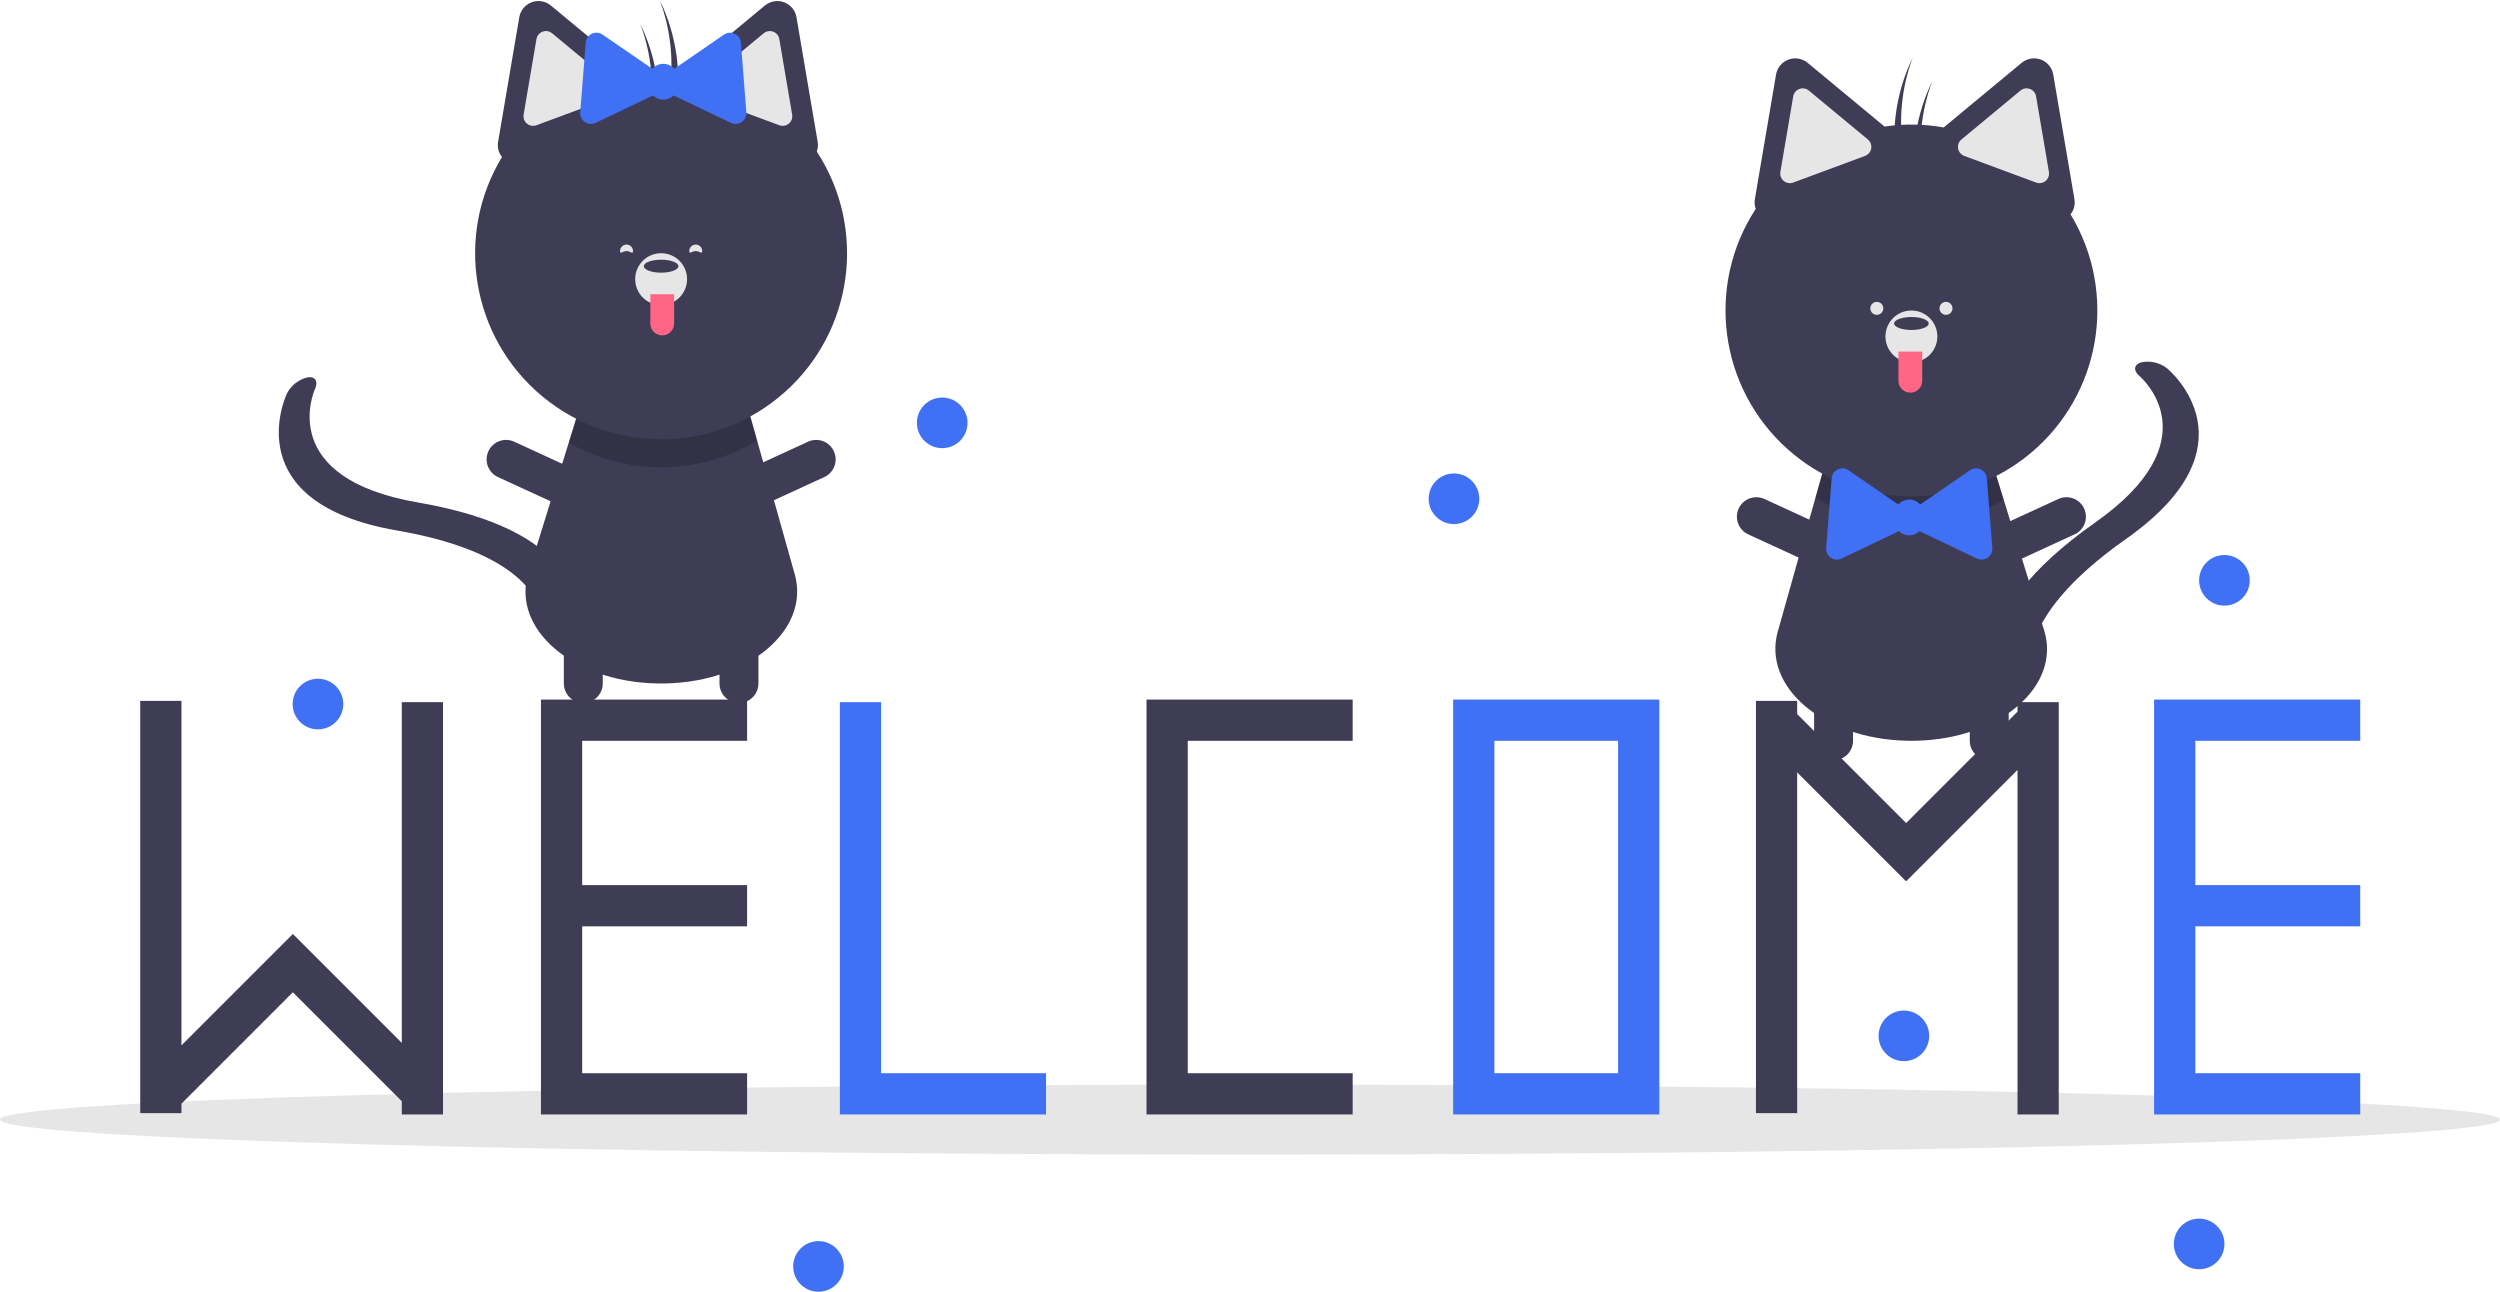
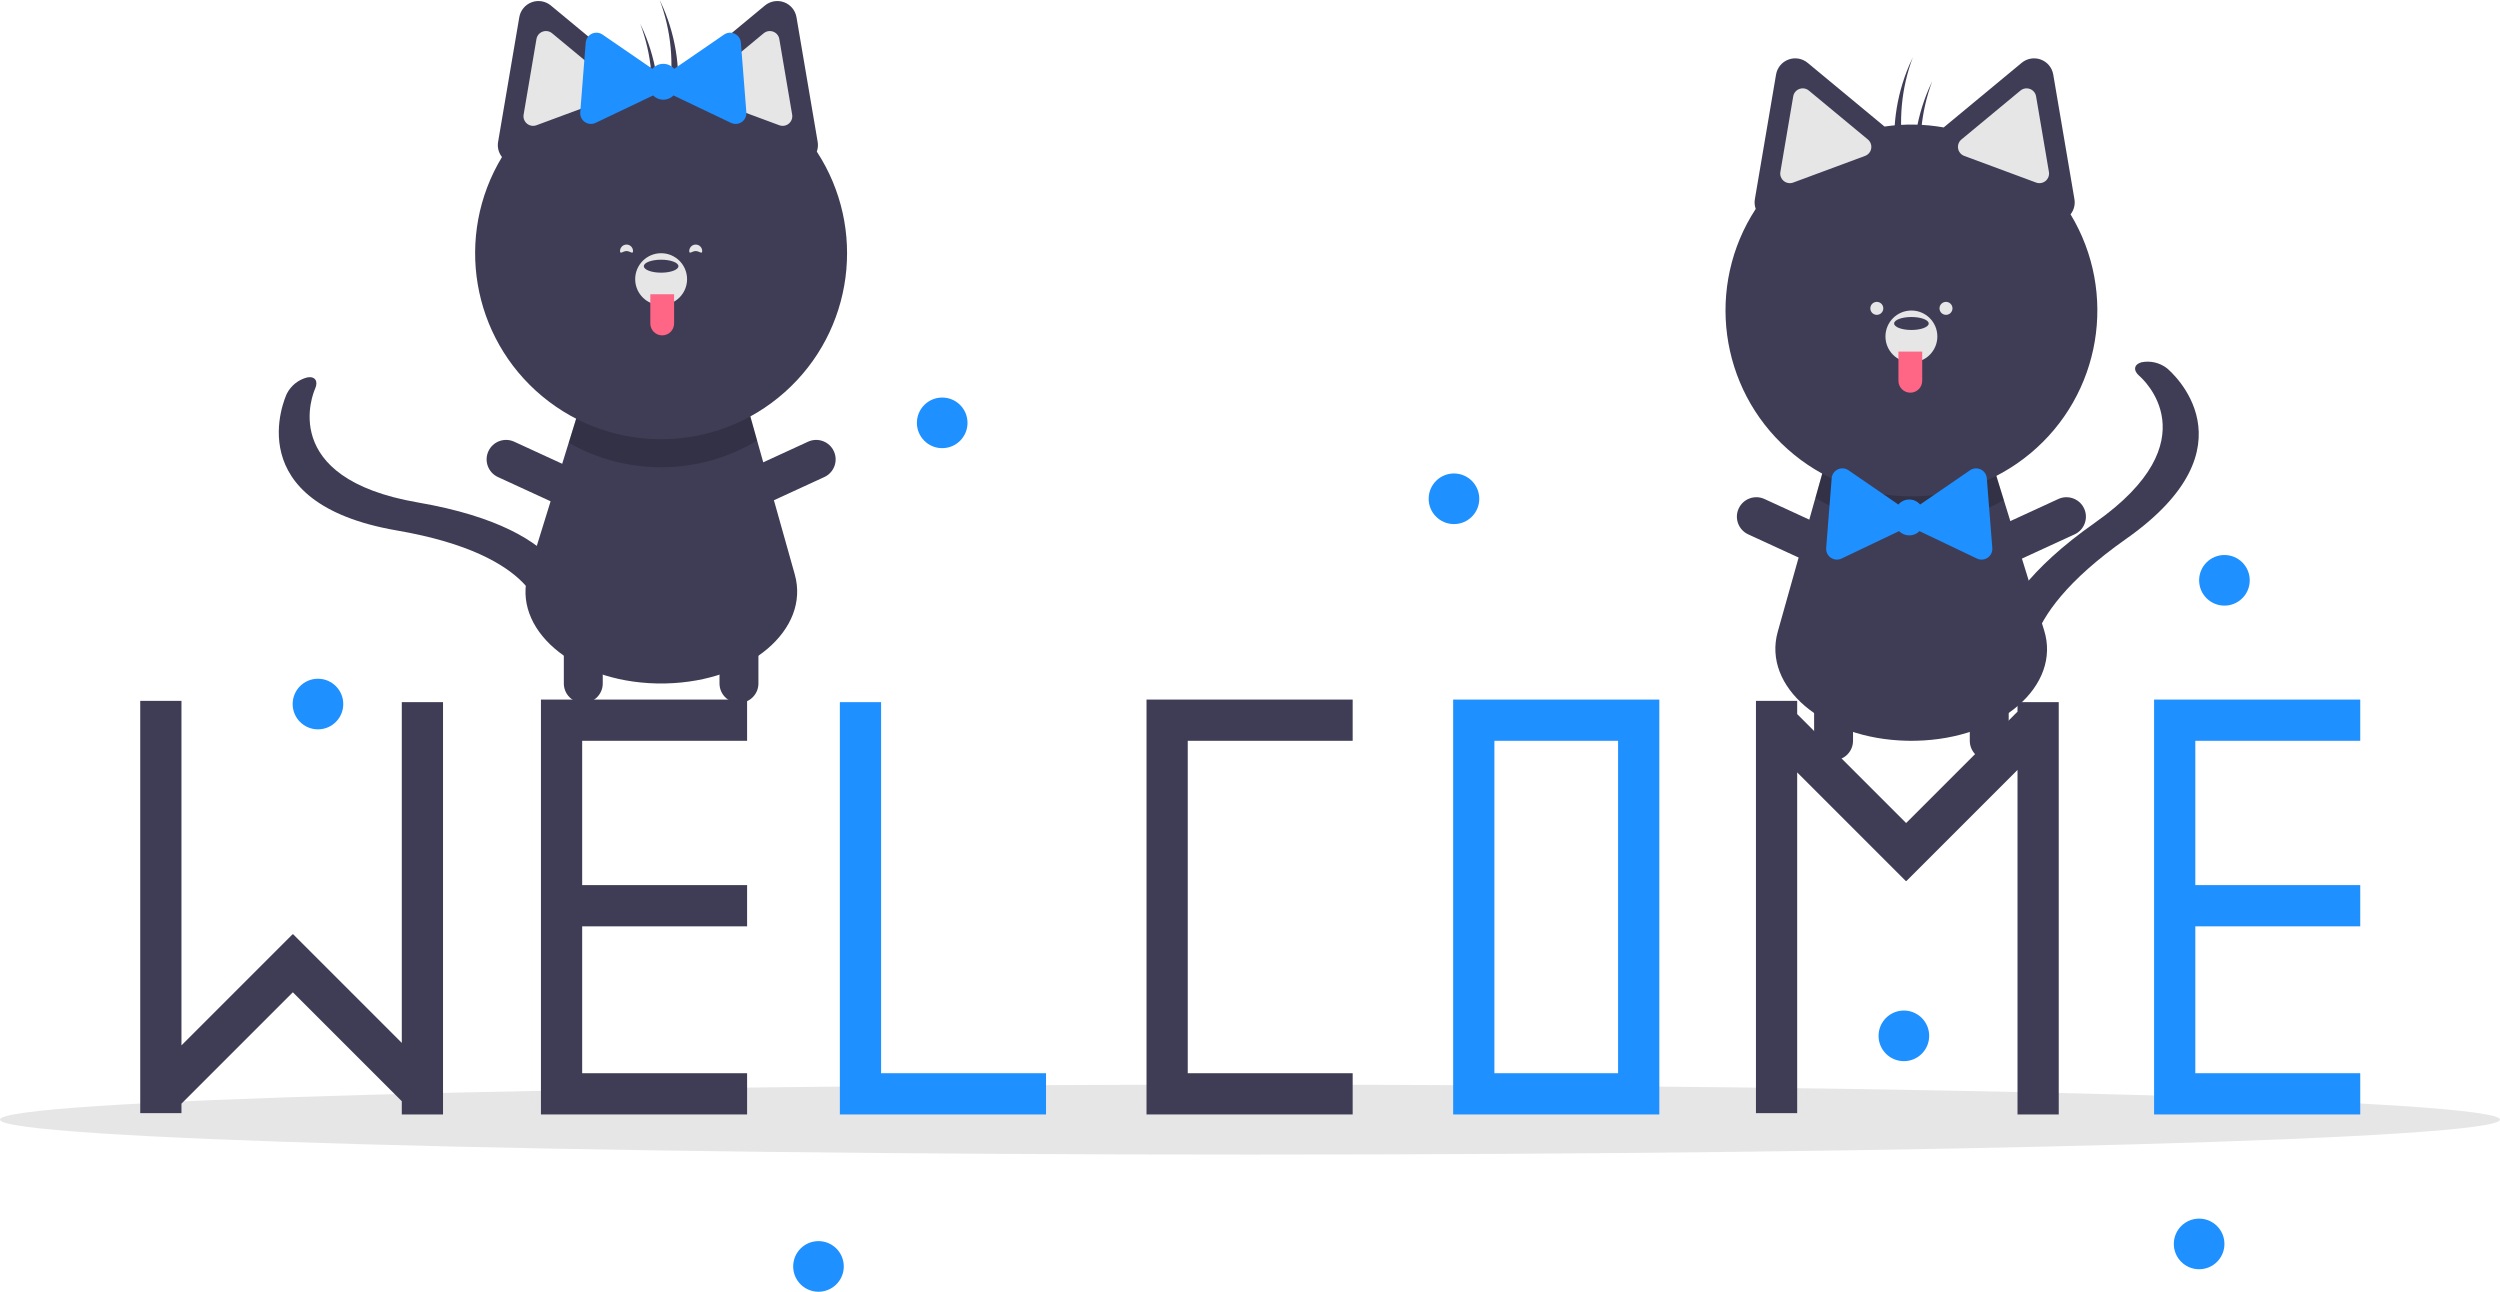
<svg xmlns="http://www.w3.org/2000/svg" data-name="Layer 1" width="889.076" height="459.38" viewBox="0 0 889.076 459.38">
  <ellipse cx="444.538" cy="398.169" rx="444.538" ry="12.435" fill="#e6e6e6" />
  <path d="M836.907,483.742c-.561.008-1.123.015-1.692.015s-1.13-.008-1.692-.015c-29.757-.677-51.326-19.269-45.836-38.777l13.387-47.589,3.383-12.041,59.976,1.023,3.645,11.78,14.348,46.366C888.502,464.119,866.934,483.065,836.907,483.742Z" transform="translate(-155.4622 -220.3102)" fill="#3f3d56" />
  <path d="M868.079,398.137a66.201,66.201,0,0,1-67.004-.761l3.383-12.041,59.976,1.023Z" transform="translate(-155.4622 -220.3102)" opacity="0.2" />
  <path d="M865.548,446.544c2.591-9.656,11.106-23.585,34.987-40.38,41.648-29.294,16.803-51.259,15.727-52.18-2.258-1.93-1.925-4.098.775-4.839a11.224,11.224,0,0,1,9.034,2.103c1.348,1.115,32.459,27.683-14.537,60.734-42.295,29.75-33.302,49.169-33.199,49.355,1.133,2.077-.684,3.739-4.063,3.716s-7.039-1.723-8.176-3.797C865.856,460.818,863.135,455.533,865.548,446.544Z" transform="translate(-155.4622 -220.3102)" fill="#3f3d56" />
  <path d="M807.534,490.677a6.92,6.92,0,0,1-6.92-6.92V453.769a6.92,6.92,0,0,1,13.841,0v29.988A6.92,6.92,0,0,1,807.534,490.677Z" transform="translate(-155.4622 -220.3102)" fill="#3f3d56" />
  <path d="M813.602,419.484a6.92,6.92,0,0,1-9.179,3.394l-27.243-12.534a6.92,6.92,0,0,1,5.785-12.574l27.243,12.534A6.92,6.92,0,0,1,813.602,419.484Z" transform="translate(-155.4622 -220.3102)" fill="#3f3d56" />
  <path d="M856.829,419.484a6.92,6.92,0,0,0,9.179,3.394l27.243-12.534a6.92,6.92,0,0,0-5.785-12.574l-27.243,12.534A6.92,6.92,0,0,0,856.829,419.484Z" transform="translate(-155.4622 -220.3102)" fill="#3f3d56" />
  <path d="M862.897,490.677a6.92,6.92,0,0,0,6.92-6.92V453.769a6.92,6.92,0,1,0-13.841,0v29.988A6.92,6.92,0,0,0,862.897,490.677Z" transform="translate(-155.4622 -220.3102)" fill="#3f3d56" />
  <path d="M891.818,296.535a6.806,6.806,0,0,0,1.373-5.408l-3.766-22.157-3.766-22.157a6.913,6.913,0,0,0-11.226-4.164L857.127,256.988l-10.426,8.64a65.694,65.694,0,0,0-21.047-.317l-10.043-8.322-17.305-14.34a6.913,6.913,0,0,0-11.226,4.164l-3.766,22.157-3.766,22.157a6.844,6.844,0,0,0,.301,3.474,66.118,66.118,0,1,0,111.969,1.935Z" transform="translate(-155.4622 -220.3102)" fill="#3f3d56" />
  <path d="M796.572,251.728a3.447,3.447,0,0,0-1.202.218,3.388,3.388,0,0,0-2.184,2.635L788.618,281.451a3.423,3.423,0,0,0,4.565,3.782l25.553-9.479a3.422,3.422,0,0,0,.993-5.844l-0-.001-20.985-17.39A3.392,3.392,0,0,0,796.572,251.728Z" transform="translate(-155.4622 -220.3102)" fill="#e6e6e6" />
  <path d="M876.167,251.728a3.392,3.392,0,0,0-2.172.792l-20.986,17.391a3.422,3.422,0,0,0,.993,5.844l25.553,9.479a3.423,3.423,0,0,0,4.565-3.782l-4.567-26.87a3.388,3.388,0,0,0-2.184-2.635A3.447,3.447,0,0,0,876.167,251.728Z" transform="translate(-155.4622 -220.3102)" fill="#e6e6e6" />
  <circle cx="679.753" cy="119.658" r="9.227" fill="#e6e6e6" />
  <ellipse cx="679.753" cy="115.044" rx="6.151" ry="2.307" fill="#3f3d56" />
  <path d="M675.14,125.04H683.598a0,0,0,0,1,0,0v10.38a4.229,4.229,0,0,1-4.229,4.229h0a4.229,4.229,0,0,1-4.229-4.229V125.04a0,0,0,0,1,0,0Z" fill="#ff6584" />
  <path d="M835.729,240.69c-.444.92-.874,1.849-1.279,2.798a65.818,65.818,0,0,0-4.651,35.344c.866-1.256,1.776-2.565,2.701-3.888A65.775,65.775,0,0,1,835.729,240.69Z" transform="translate(-155.4622 -220.3102)" fill="#3f3d56" />
  <path d="M842.649,249.148c-.444.92-.874,1.849-1.279,2.798A65.818,65.818,0,0,0,836.719,287.29c.866-1.256,1.776-2.565,2.701-3.888A65.775,65.775,0,0,1,842.649,249.148Z" transform="translate(-155.4622 -220.3102)" fill="#3f3d56" />
-   <path d="M863.985,415.199l-.975-12.398-.975-12.398a3.825,3.825,0,0,0-5.98-2.853l-10.25,7.043-7.485,5.143a5.095,5.095,0,0,0-7.749,0l-7.485-5.143L812.838,387.55a3.825,3.825,0,0,0-5.98,2.853l-.975,12.398-.975,12.398a3.825,3.825,0,0,0,5.461,3.752l11.224-5.355,9.223-4.4a5.101,5.101,0,0,0,7.262,0l9.223,4.4,11.224,5.355A3.825,3.825,0,0,0,863.985,415.199Z" transform="translate(-155.4622 -220.3102)" fill="#4070f4" />
+   <path d="M863.985,415.199l-.975-12.398-.975-12.398a3.825,3.825,0,0,0-5.98-2.853l-10.25,7.043-7.485,5.143a5.095,5.095,0,0,0-7.749,0l-7.485-5.143L812.838,387.55a3.825,3.825,0,0,0-5.98,2.853l-.975,12.398-.975,12.398a3.825,3.825,0,0,0,5.461,3.752l11.224-5.355,9.223-4.4a5.101,5.101,0,0,0,7.262,0l9.223,4.4,11.224,5.355A3.825,3.825,0,0,0,863.985,415.199Z" transform="translate(-155.4622 -220.3102)" fill="#1e90ff" />
  <circle cx="667.451" cy="109.662" r="2.307" fill="#e6e6e6" />
  <circle cx="692.056" cy="109.662" r="2.307" fill="#e6e6e6" />
  <path d="M388.888,463.362c.561.008,1.123.015,1.692.015s1.13-.008,1.692-.015c29.757-.677,51.326-19.269,45.836-38.777l-13.387-47.589L421.336,364.955l-59.976,1.023-3.645,11.78-14.348,46.366C337.293,443.739,358.861,462.685,388.888,463.362Z" transform="translate(-155.4622 -220.3102)" fill="#3f3d56" />
  <path d="M357.715,377.758a66.201,66.201,0,0,0,67.004-.761L421.336,364.955l-59.976,1.023Z" transform="translate(-155.4622 -220.3102)" opacity="0.2" />
  <path d="M352.962,420.524c-6.473-7.619-20.13-16.565-48.9-21.526-50.177-8.656-37.121-39.139-36.542-40.432,1.215-2.711-.014-4.527-2.771-4.041a11.224,11.224,0,0,0-7.266,5.766c-.741,1.585-17.492,38.91,39.127,48.673,50.957,8.79,51.139,30.19,51.125,30.403-.136,2.362,2.218,3.087,5.263,1.62s5.625-4.569,5.765-6.931C358.791,433.557,358.99,427.616,352.962,420.524Z" transform="translate(-155.4622 -220.3102)" fill="#3f3d56" />
  <path d="M418.261,470.298a6.92,6.92,0,0,0,6.92-6.92V433.389a6.92,6.92,0,0,0-13.841,0v29.988A6.92,6.92,0,0,0,418.261,470.298Z" transform="translate(-155.4622 -220.3102)" fill="#3f3d56" />
  <path d="M412.193,399.105a6.92,6.92,0,0,0,9.179,3.394l27.243-12.534a6.92,6.92,0,1,0-5.785-12.574l-27.243,12.534A6.92,6.92,0,0,0,412.193,399.105Z" transform="translate(-155.4622 -220.3102)" fill="#3f3d56" />
  <path d="M368.966,399.105a6.92,6.92,0,0,1-9.179,3.394l-27.243-12.534a6.92,6.92,0,1,1,5.785-12.574l27.243,12.534A6.92,6.92,0,0,1,368.966,399.105Z" transform="translate(-155.4622 -220.3102)" fill="#3f3d56" />
  <path d="M362.898,470.298a6.92,6.92,0,0,1-6.92-6.92V433.389a6.92,6.92,0,0,1,13.841,0v29.988A6.92,6.92,0,0,1,362.898,470.298Z" transform="translate(-155.4622 -220.3102)" fill="#3f3d56" />
  <path d="M445.947,274.221a6.844,6.844,0,0,0,.301-3.474l-3.766-22.157-3.766-22.157a6.913,6.913,0,0,0-11.226-4.164l-17.305,14.34L400.141,244.931a65.694,65.694,0,0,0-21.047.317l-10.426-8.64-17.305-14.34a6.913,6.913,0,0,0-11.226,4.164L336.37,248.59l-3.766,22.157a6.806,6.806,0,0,0,1.373,5.408,66.137,66.137,0,1,0,111.969-1.935Z" transform="translate(-155.4622 -220.3102)" fill="#3f3d56" />
  <path d="M427.051,232.14,406.066,249.53l-0.0.001a3.422,3.422,0,0,0,.993,5.844l25.553,9.479a3.423,3.423,0,0,0,4.565-3.782l-4.567-26.87a3.388,3.388,0,0,0-2.184-2.635,3.447,3.447,0,0,0-1.202-.218A3.392,3.392,0,0,0,427.051,232.14Z" transform="translate(-155.4622 -220.3102)" fill="#e6e6e6" />
  <path d="M348.427,231.566a3.388,3.388,0,0,0-2.184,2.635l-4.567,26.87a3.423,3.423,0,0,0,4.565,3.782l25.553-9.479a3.422,3.422,0,0,0,.993-5.844l-20.986-17.391a3.392,3.392,0,0,0-2.172-.792A3.447,3.447,0,0,0,348.427,231.566Z" transform="translate(-155.4622 -220.3102)" fill="#e6e6e6" />
  <circle cx="235.117" cy="99.278" r="9.227" fill="#e6e6e6" />
  <ellipse cx="235.117" cy="94.665" rx="6.151" ry="2.307" fill="#3f3d56" />
  <path d="M390.964,324.971h0A4.229,4.229,0,0,1,395.193,329.2v10.38a0,0,0,0,1,0,0h-8.458a0,0,0,0,1,0,0V329.2A4.229,4.229,0,0,1,390.964,324.971Z" transform="translate(626.4652 444.2411) rotate(-180)" fill="#ff6584" />
  <path d="M390.066,220.31c.444.92.874,1.849,1.279,2.798a65.818,65.818,0,0,1,4.651,35.344c-.866-1.256-1.776-2.565-2.701-3.888A65.775,65.775,0,0,0,390.066,220.31Z" transform="translate(-155.4622 -220.3102)" fill="#3f3d56" />
  <path d="M383.146,228.768c.444.92.874,1.849,1.279,2.798a65.818,65.818,0,0,1,4.651,35.344c-.866-1.256-1.776-2.565-2.701-3.888A65.775,65.775,0,0,0,383.146,228.768Z" transform="translate(-155.4622 -220.3102)" fill="#3f3d56" />
-   <path d="M361.81,260.258l.975-12.398.975-12.398a3.825,3.825,0,0,1,5.98-2.853l10.25,7.043,7.485,5.143a5.095,5.095,0,0,1,7.749,0l7.485-5.143,10.25-7.043a3.825,3.825,0,0,1,5.98,2.853l.975,12.398.975,12.398a3.825,3.825,0,0,1-5.461,3.752L404.202,258.655l-9.223-4.4a5.101,5.101,0,0,1-7.262,0l-9.223,4.4L367.27,264.01A3.825,3.825,0,0,1,361.81,260.258Z" transform="translate(-155.4622 -220.3102)" fill="#4070f4" />
+   <path d="M361.81,260.258l.975-12.398.975-12.398a3.825,3.825,0,0,1,5.98-2.853l10.25,7.043,7.485,5.143a5.095,5.095,0,0,1,7.749,0l7.485-5.143,10.25-7.043a3.825,3.825,0,0,1,5.98,2.853l.975,12.398.975,12.398a3.825,3.825,0,0,1-5.461,3.752L404.202,258.655l-9.223-4.4a5.101,5.101,0,0,1-7.262,0l-9.223,4.4L367.27,264.01A3.825,3.825,0,0,1,361.81,260.258Z" transform="translate(-155.4622 -220.3102)" fill="#1e90ff" />
  <path d="M400.575,309.592c0,1.274,1.033,0,2.307,0s2.307,1.274,2.307,0a2.307,2.307,0,0,0-4.614,0Z" transform="translate(-155.4622 -220.3102)" fill="#e6e6e6" />
  <path d="M380.583,309.592c0,1.274-1.033,0-2.307,0s-2.307,1.274-2.307,0a2.307,2.307,0,0,1,4.614,0Z" transform="translate(-155.4622 -220.3102)" fill="#e6e6e6" />
  <polygon points="481.05 263.451 481.05 248.788 407.736 248.788 407.736 249.705 407.736 263.451 407.736 381.67 407.736 396.333 422.399 396.333 481.05 396.333 481.05 381.67 422.399 381.67 422.399 263.451 481.05 263.451" fill="#3f3d56" />
-   <path d="M672.253,469.099V616.643h73.314V469.099Zm58.651,132.882h-43.988V483.761h43.988Z" transform="translate(-155.4622 -220.3102)" fill="#4070f4" />
-   <polygon points="313.344 381.67 313.344 249.705 298.681 249.705 298.681 381.67 298.681 396.333 313.344 396.333 371.995 396.333 371.995 381.67 313.344 381.67" fill="#4070f4" />
+   <path d="M672.253,469.099V616.643h73.314V469.099Zm58.651,132.882h-43.988V483.761h43.988Z" transform="translate(-155.4622 -220.3102)" fill="#1e90ff" />
+   <polygon points="313.344 381.67 313.344 249.705 298.681 249.705 298.681 381.67 298.681 396.333 313.344 396.333 371.995 396.333 371.995 381.67 313.344 381.67" fill="#1e90ff" />
  <polygon points="265.69 263.451 265.69 248.788 192.376 248.788 192.376 249.705 192.376 263.451 192.376 314.771 192.376 329.434 192.376 381.67 192.376 396.333 207.039 396.333 265.69 396.333 265.69 381.67 207.039 381.67 207.039 329.434 265.69 329.434 265.69 314.771 207.039 314.771 207.039 263.451 265.69 263.451" fill="#3f3d56" />
-   <polygon points="839.372 263.451 839.372 248.788 766.058 248.788 766.058 249.705 766.058 263.451 766.058 314.771 766.058 329.434 766.058 381.67 766.058 396.333 780.721 396.333 839.372 396.333 839.372 381.67 780.721 381.67 780.721 329.434 839.372 329.434 839.372 314.771 780.721 314.771 780.721 263.451 839.372 263.451" fill="#4070f4" />
+   <polygon points="839.372 263.451 839.372 248.788 766.058 248.788 766.058 249.705 766.058 263.451 766.058 314.771 766.058 329.434 766.058 381.67 766.058 396.333 780.721 396.333 839.372 396.333 839.372 381.67 780.721 381.67 780.721 329.434 839.372 329.434 839.372 314.771 780.721 314.771 780.721 263.451 839.372 263.451" fill="#1e90ff" />
  <polygon points="142.889 249.705 142.889 370.89 104.228 332.23 104.14 332.319 104.058 332.237 64.535 371.76 64.535 249.247 49.872 249.247 49.872 395.875 64.535 395.875 64.535 392.496 104.147 352.884 142.889 391.627 142.889 396.333 157.552 396.333 157.552 249.705 142.889 249.705" fill="#3f3d56" />
  <polygon points="717.488 249.705 717.488 253.083 677.876 292.695 639.133 253.953 639.133 249.247 624.47 249.247 624.47 395.875 639.133 395.875 639.133 274.689 677.794 313.35 677.883 313.261 677.964 313.342 717.488 273.819 717.488 396.333 732.15 396.333 732.15 249.705 717.488 249.705" fill="#3f3d56" />
-   <circle cx="335.076" cy="150.38" r="9" fill="#4070f4" />
-   <circle cx="113.076" cy="250.38" r="9" fill="#4070f4" />
-   <circle cx="291.076" cy="450.38" r="9" fill="#4070f4" />
-   <circle cx="517.076" cy="177.38" r="9" fill="#4070f4" />
-   <circle cx="782.076" cy="442.38" r="9" fill="#4070f4" />
-   <circle cx="791.076" cy="206.38" r="9" fill="#4070f4" />
-   <circle cx="677.076" cy="368.38" r="9" fill="#4070f4" />
+   <circle cx="335.076" cy="150.38" r="9" fill="#1e90ff" />
+   <circle cx="113.076" cy="250.38" r="9" fill="#1e90ff" />
+   <circle cx="291.076" cy="450.38" r="9" fill="#1e90ff" />
+   <circle cx="517.076" cy="177.38" r="9" fill="#1e90ff" />
+   <circle cx="782.076" cy="442.38" r="9" fill="#1e90ff" />
+   <circle cx="791.076" cy="206.38" r="9" fill="#1e90ff" />
+   <circle cx="677.076" cy="368.38" r="9" fill="#1e90ff" />
</svg>
